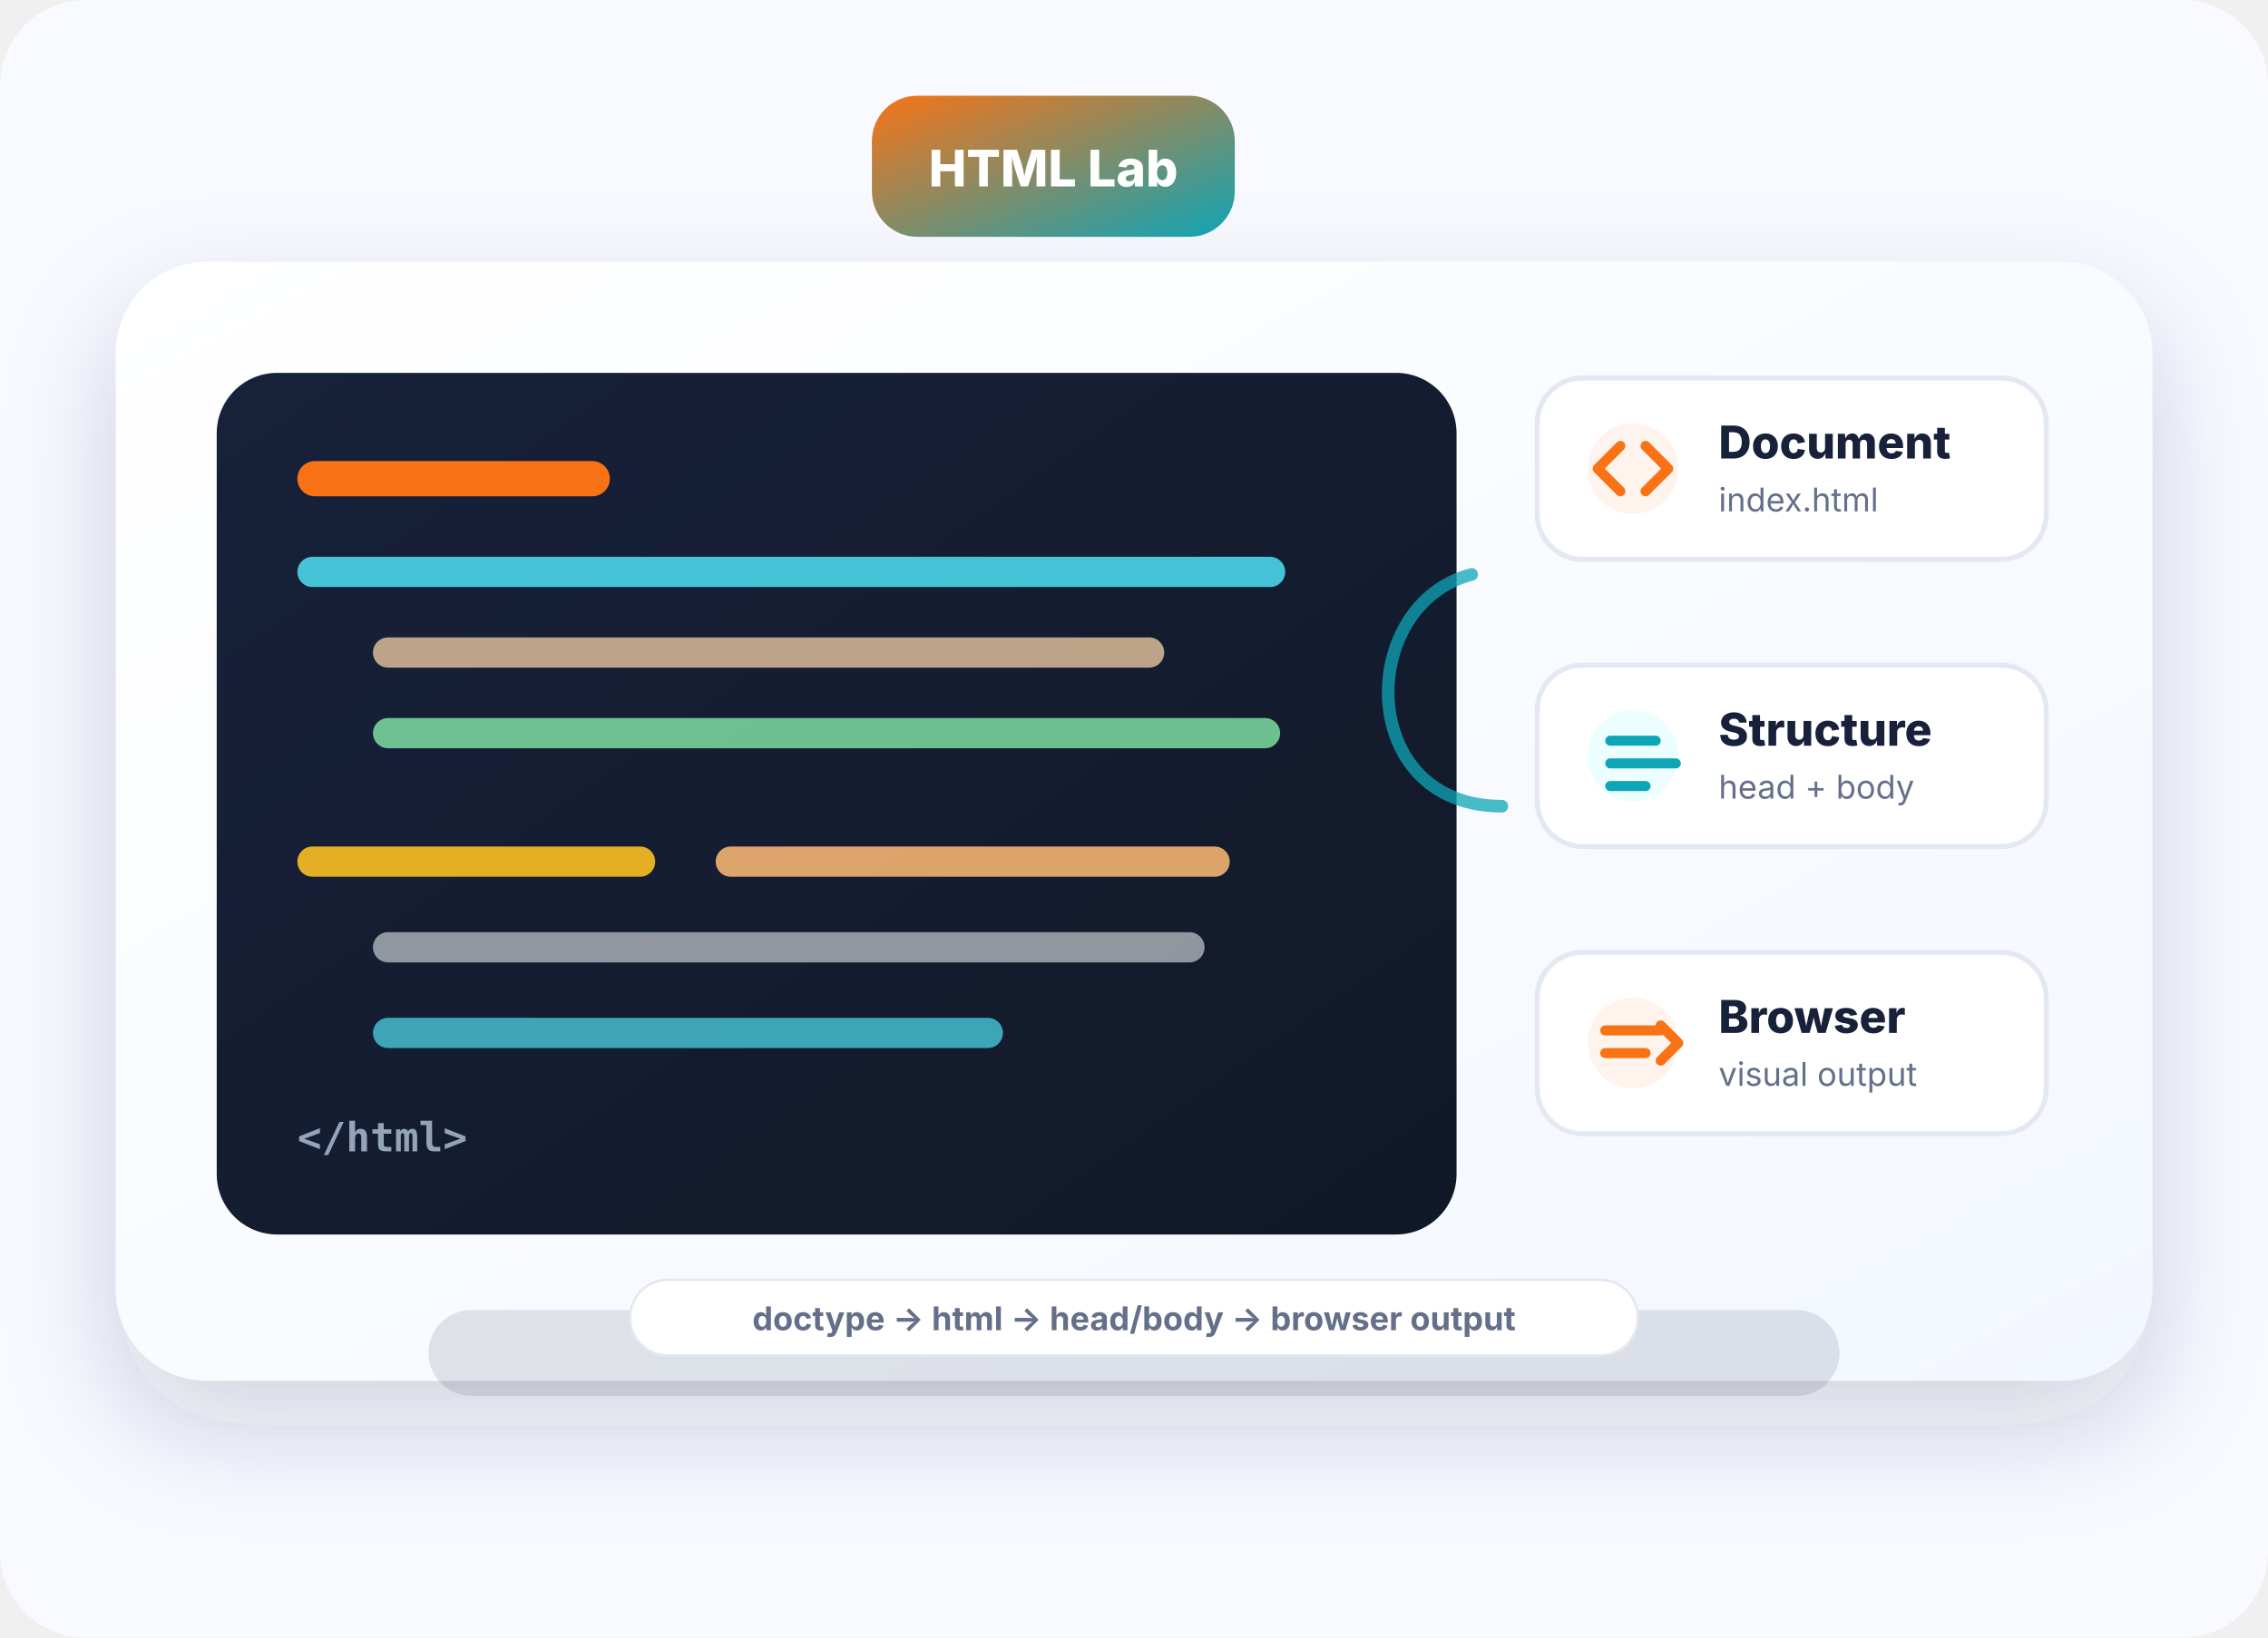
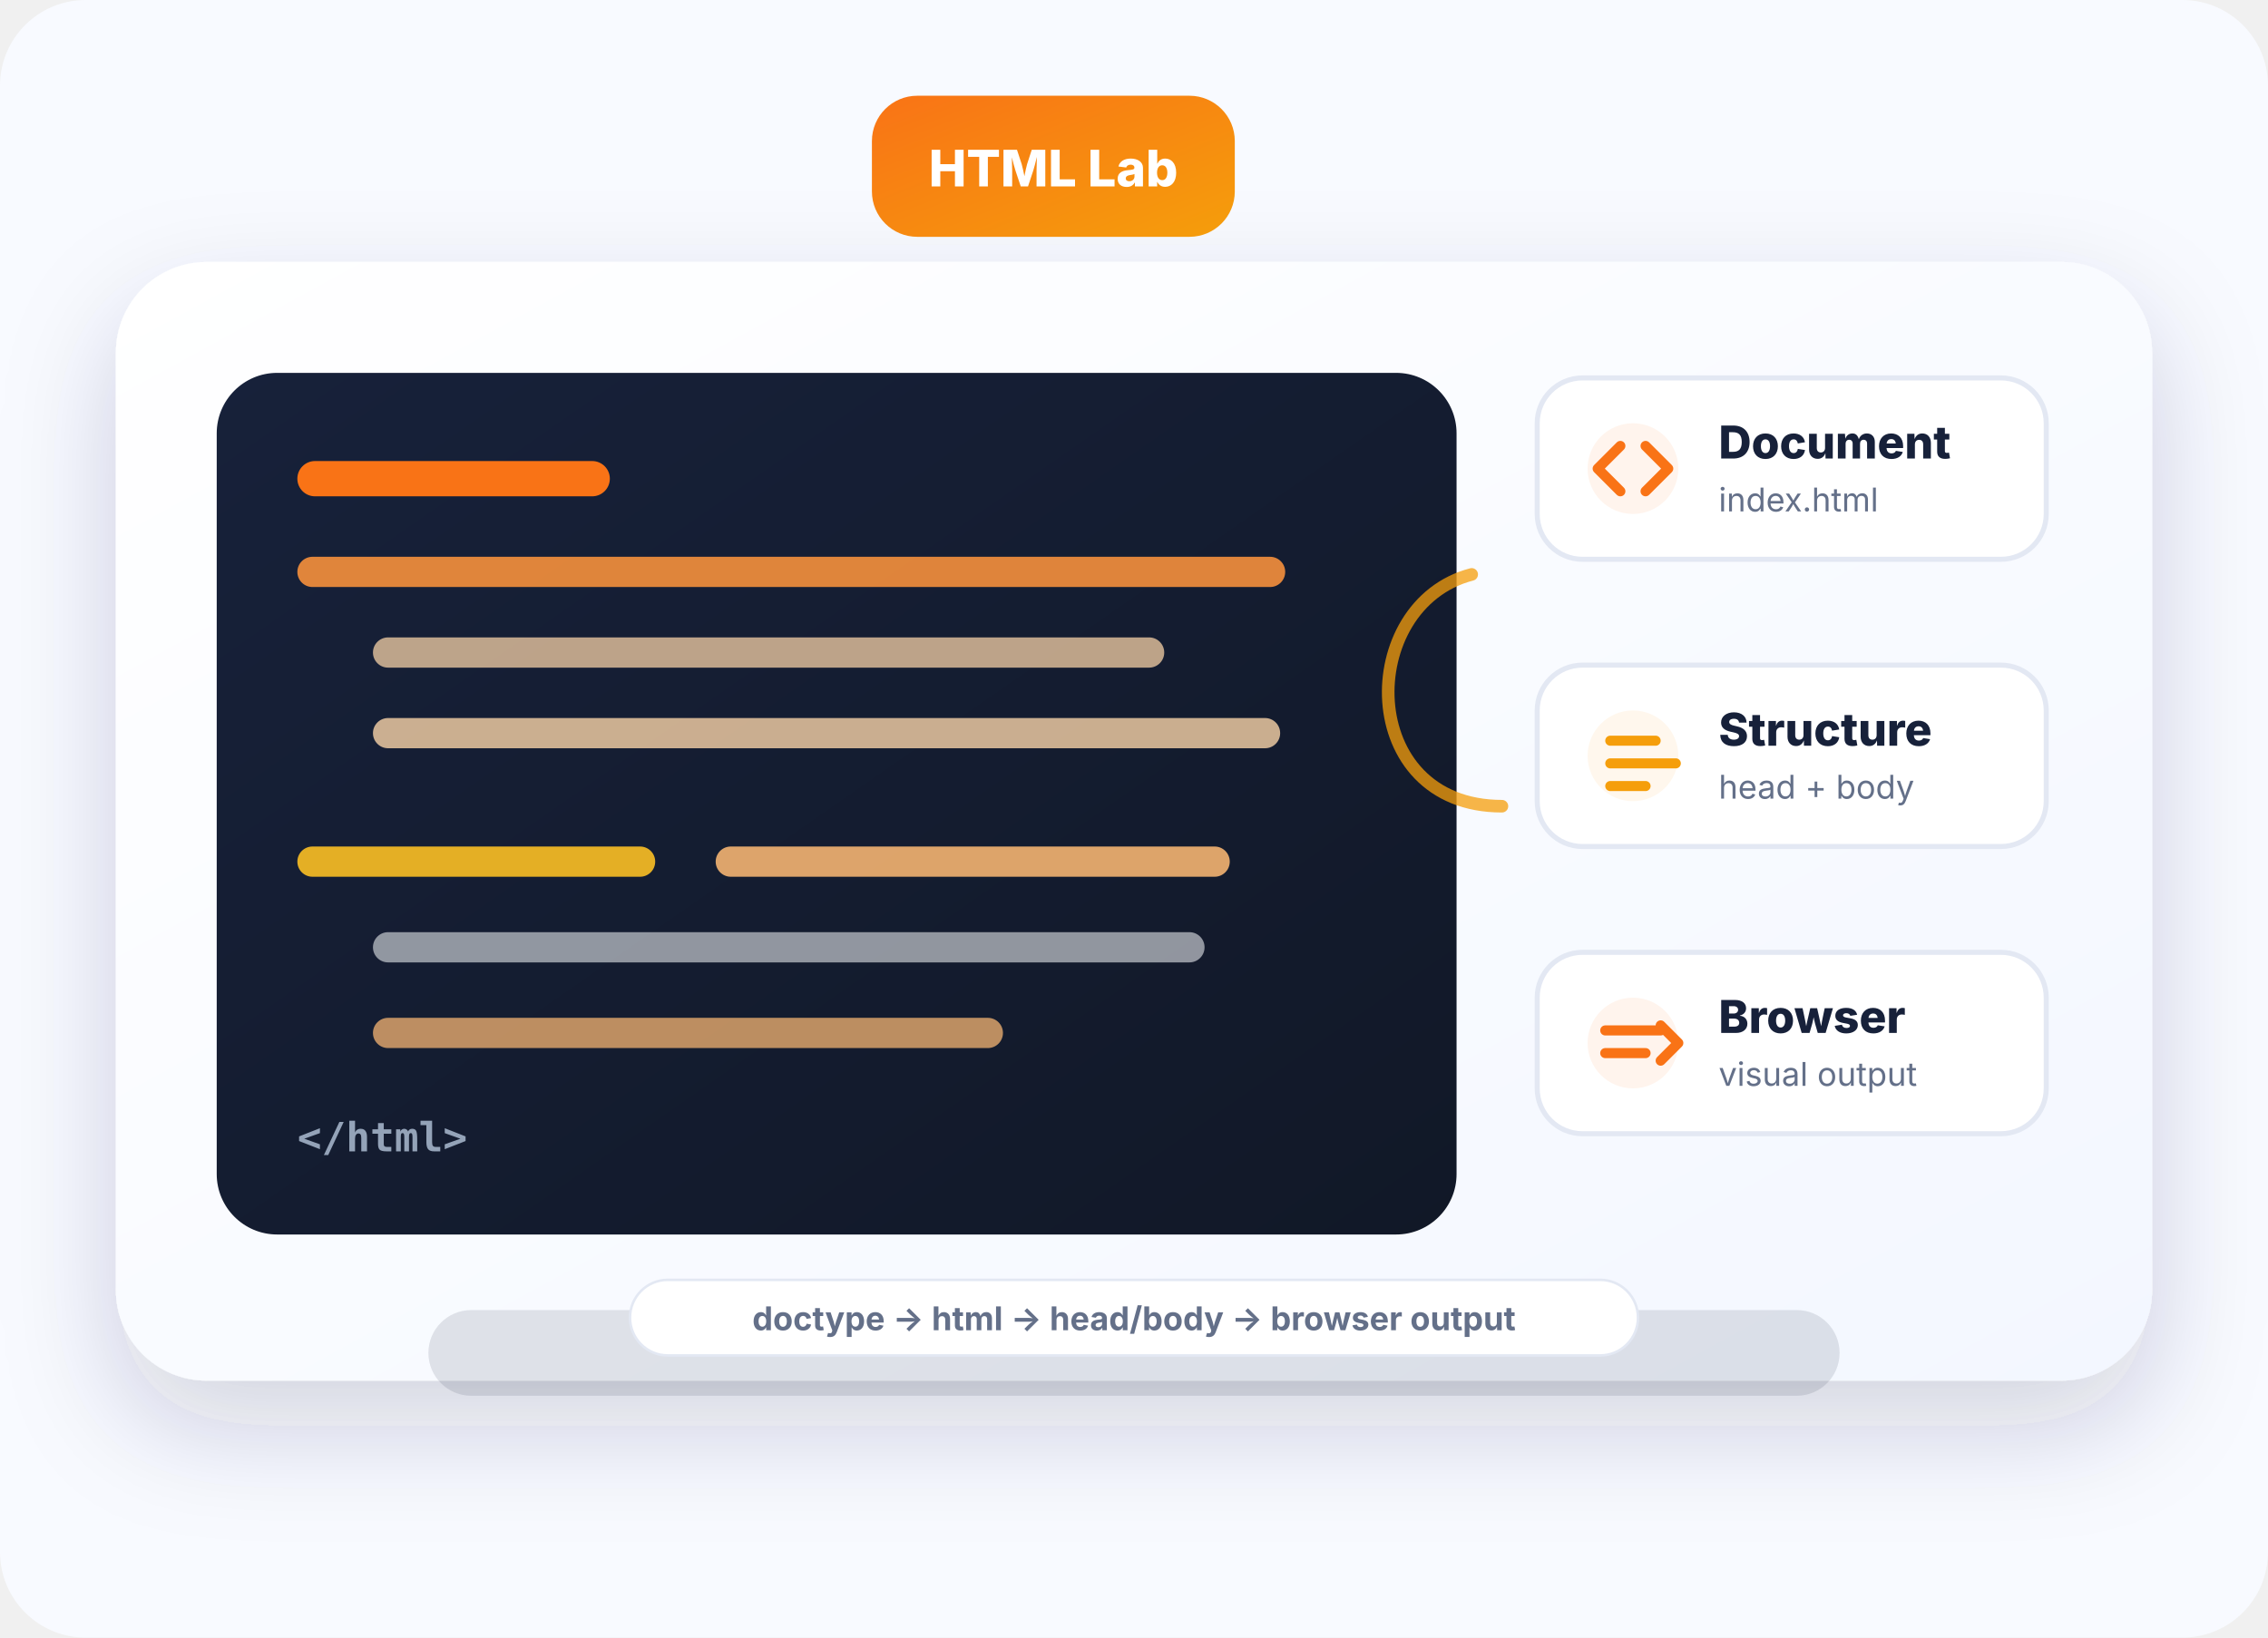
<svg xmlns="http://www.w3.org/2000/svg" viewBox="0 0 900 650" role="img" aria-labelledby="title desc">
  <defs>
    <linearGradient id="panel" x1="0" y1="0" x2="1" y2="1">
      <stop offset="0" stop-color="#ffffff" />
      <stop offset="1" stop-color="#f3f7ff" />
    </linearGradient>
    <linearGradient id="screen" x1="0" y1="0" x2="1" y2="1">
      <stop offset="0" stop-color="#17213a" />
      <stop offset="1" stop-color="#111827" />
    </linearGradient>
    <linearGradient id="accent" x1="0" y1="0" x2="1" y2="1">
      <stop offset="0" stop-color="#f97316" />
-       <stop offset="1" stop-color="#0ea5b7" />
+       <stop offset="1" stop-color="#f59e0b" />
    </linearGradient>
    <filter id="shadow" x="-20%" y="-20%" width="140%" height="140%">
      <feDropShadow dx="0" dy="18" stdDeviation="22" flood-color="#1f2a54" flood-opacity=".18" />
    </filter>
  </defs>
  <rect width="900" height="650" rx="34" fill="#f8faff" />
  <path d="M82 104h736a36 36 0 0 1 36 36v372a36 36 0 0 1-36 36H82a36 36 0 0 1-36-36V140a36 36 0 0 1 36-36Z" fill="url(#panel)" filter="url(#shadow)" />
  <rect x="86" y="148" width="492" height="342" rx="24" fill="url(#screen)" />
  <rect x="118" y="183" width="124" height="14" rx="7" fill="#f97316" />
-   <rect x="118" y="221" width="392" height="12" rx="6" fill="#4dd9ed" opacity=".88" />
+   <rect x="118" y="221" width="392" height="12" rx="6" fill="#fb923c" opacity=".88" />
  <rect x="148" y="253" width="314" height="12" rx="6" fill="#fed7aa" opacity=".72" />
-   <rect x="148" y="285" width="360" height="12" rx="6" fill="#86efac" opacity=".78" />
+   <rect x="148" y="285" width="360" height="12" rx="6" fill="#fed7aa" opacity=".78" />
  <rect x="118" y="336" width="142" height="12" rx="6" fill="#fbbf24" opacity=".9" />
  <rect x="284" y="336" width="204" height="12" rx="6" fill="#fdba74" opacity=".86" />
  <rect x="148" y="370" width="330" height="12" rx="6" fill="#e5e7eb" opacity=".6" />
-   <rect x="148" y="404" width="250" height="12" rx="6" fill="#4dd9ed" opacity=".72" />
+   <rect x="148" y="404" width="250" height="12" rx="6" fill="#fdba74" opacity=".72" />
  <text x="118" y="457" fill="#94a3b8" font-family="JetBrains Mono, Consolas, monospace" font-size="16" font-weight="700">&lt;/html&gt;</text>
  <g transform="translate(610 150)">
    <rect width="202" height="72" rx="18" fill="#fff" stroke="#e3e8f3" stroke-width="2" />
    <circle cx="38" cy="36" r="18" fill="#fff4ed" />
    <path d="M33 27 24 36l9 9M43 27l9 9-9 9" fill="none" stroke="#f97316" stroke-linecap="round" stroke-linejoin="round" stroke-width="4" />
    <text x="72" y="32" fill="#17213a" font-family="Inter, Arial, sans-serif" font-size="18" font-weight="800">Document</text>
    <text x="72" y="53" fill="#647089" font-family="Inter, Arial, sans-serif" font-size="13">index.html</text>
  </g>
  <g transform="translate(610 264)">
    <rect width="202" height="72" rx="18" fill="#fff" stroke="#e3e8f3" stroke-width="2" />
-     <circle cx="38" cy="36" r="18" fill="#ecfeff" />
-     <path d="M29 30h18M29 39h26M29 48h14" fill="none" stroke="#0ea5b7" stroke-linecap="round" stroke-width="4" />
+     <circle cx="38" cy="36" r="18" fill="#fff7ed" />
+     <path d="M29 30h18M29 39h26M29 48h14" fill="none" stroke="#f59e0b" stroke-linecap="round" stroke-width="4" />
    <text x="72" y="32" fill="#17213a" font-family="Inter, Arial, sans-serif" font-size="18" font-weight="800">Structure</text>
    <text x="72" y="53" fill="#647089" font-family="Inter, Arial, sans-serif" font-size="13">head + body</text>
  </g>
  <g transform="translate(610 378)">
    <rect width="202" height="72" rx="18" fill="#fff" stroke="#e3e8f3" stroke-width="2" />
    <circle cx="38" cy="36" r="18" fill="#fff4ed" />
    <path d="M27 31h22M27 40h16M49 29l7 7-7 7" fill="none" stroke="#f97316" stroke-linecap="round" stroke-linejoin="round" stroke-width="4" />
    <text x="72" y="32" fill="#17213a" font-family="Inter, Arial, sans-serif" font-size="18" font-weight="800">Browser</text>
    <text x="72" y="53" fill="#647089" font-family="Inter, Arial, sans-serif" font-size="13">visual output</text>
  </g>
  <path d="M711 222v36M711 336v36" fill="none" stroke="url(#accent)" stroke-linecap="round" stroke-width="6" />
-   <path d="M596 320c-58 0-58-80-12-92" fill="none" stroke="#0ea5b7" stroke-linecap="round" stroke-width="5" opacity=".75" />
+   <path d="M596 320c-58 0-58-80-12-92" fill="none" stroke="#f59e0b" stroke-linecap="round" stroke-width="5" opacity=".75" />
  <g transform="translate(170 520)">
    <rect width="560" height="34" rx="17" fill="#17213a" opacity=".12" />
    <rect x="80" y="-12" width="400" height="30" rx="15" fill="#fff" stroke="#e3e8f3" />
    <text x="280" y="8" text-anchor="middle" fill="#647089" font-family="Inter, Arial, sans-serif" font-size="13" font-weight="700">doctype -&gt; html -&gt; head/body -&gt; browser output</text>
  </g>
  <g transform="translate(418 66)">
    <rect x="-72" y="-28" width="144" height="56" rx="18" fill="url(#accent)" />
    <text y="8" text-anchor="middle" fill="#fff" font-family="Inter, Arial, sans-serif" font-size="20" font-weight="800">HTML Lab</text>
  </g>
</svg>
